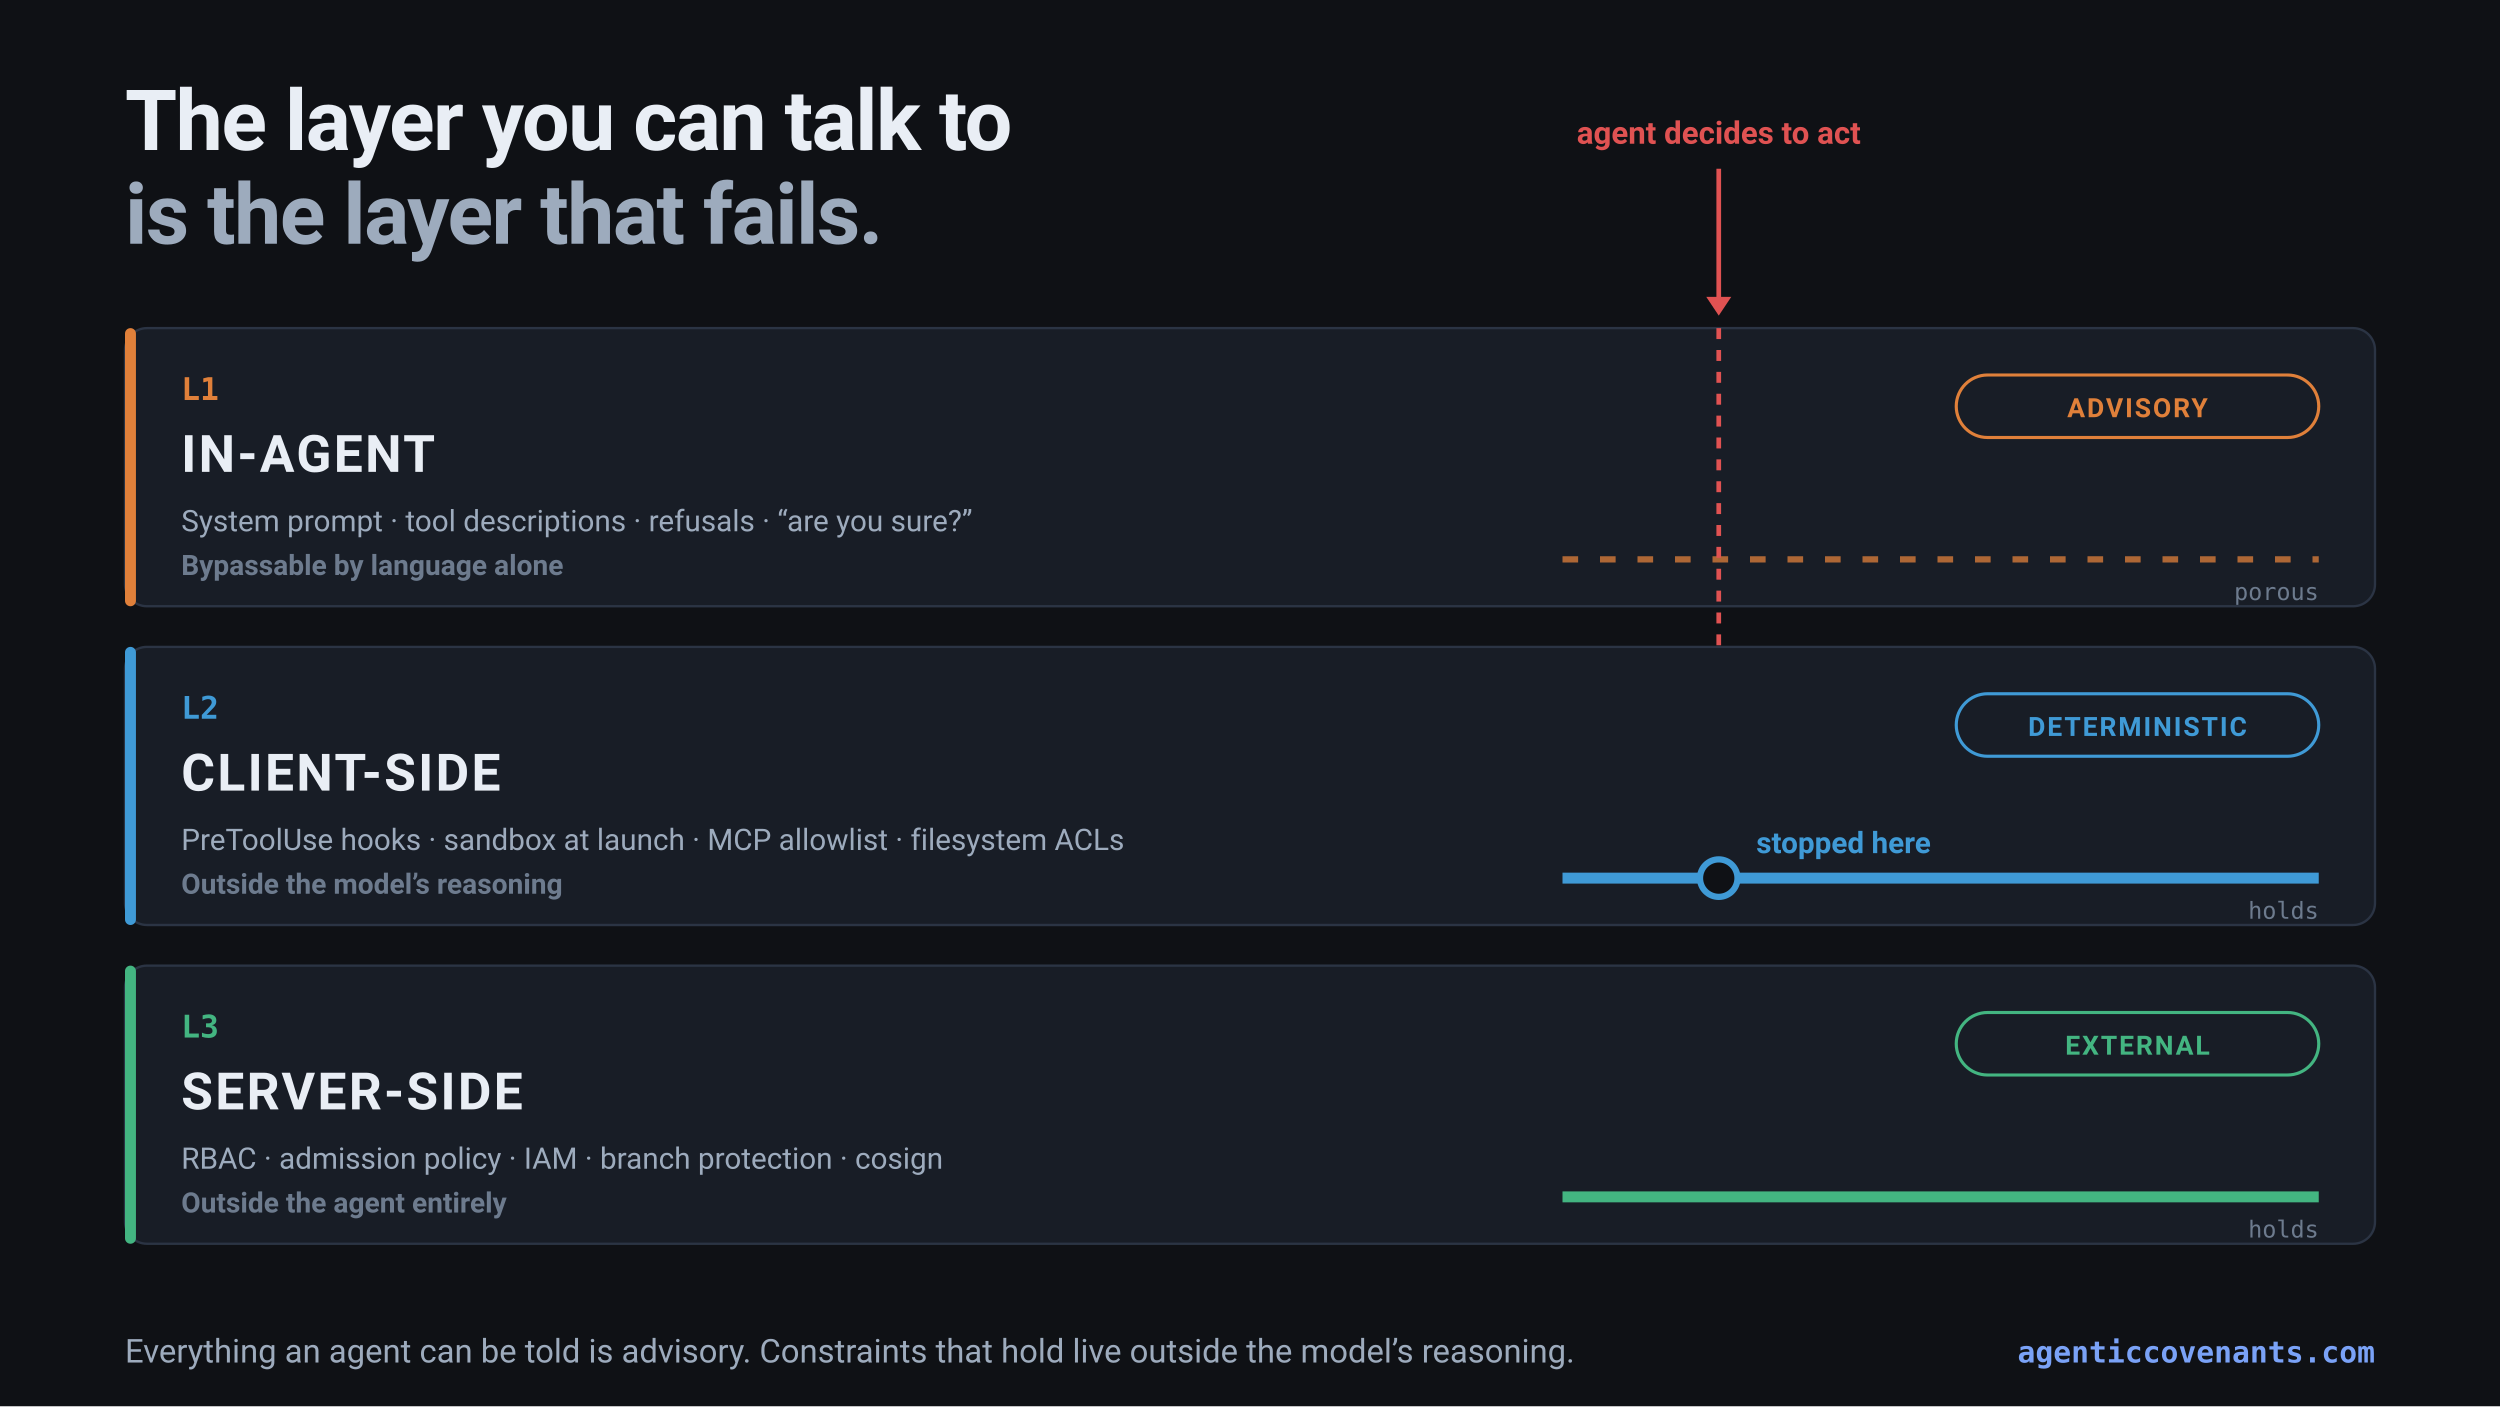
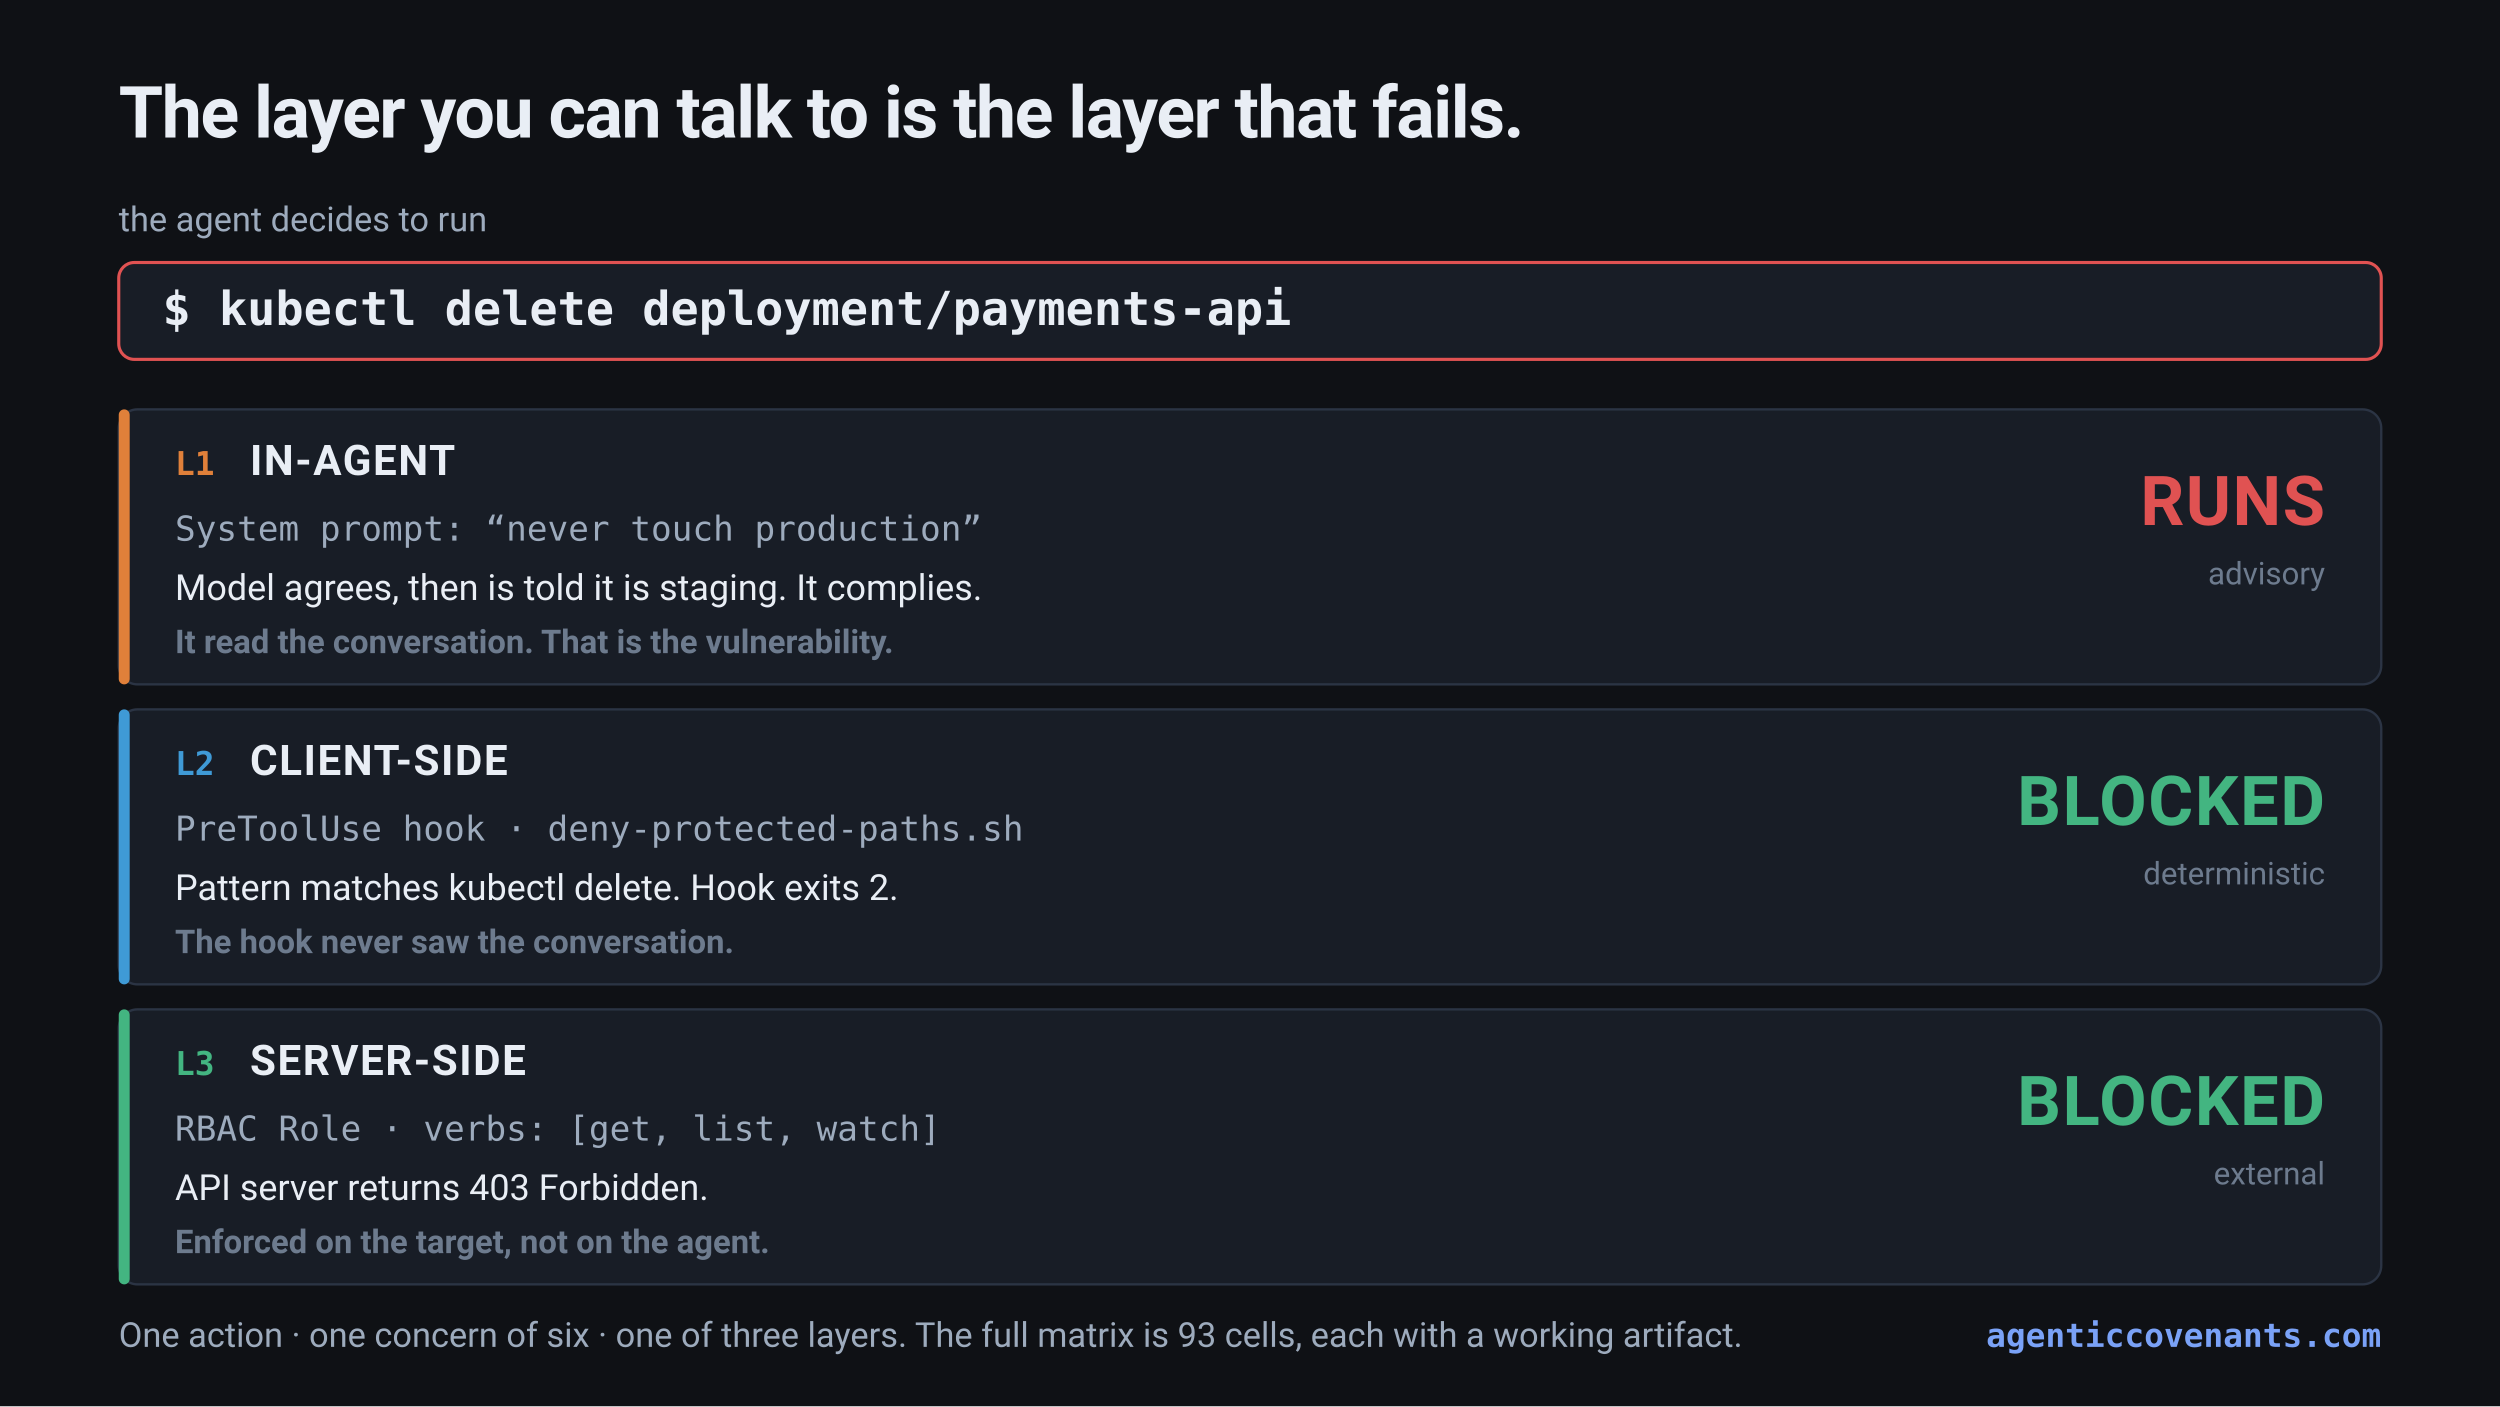
<svg xmlns="http://www.w3.org/2000/svg" viewBox="0 0 1600 900" width="1600" height="900" role="img" aria-labelledby="t d">
  <rect width="1600" height="900" fill="#0f1115" />
-   <text x="80.0" y="96.0" font-family="system-ui,-apple-system,'Segoe UI',Roboto,Helvetica,Arial,sans-serif" font-size="54.0" font-weight="700" fill="#e9eef5" text-anchor="start" letter-spacing="-1" opacity="1">The layer you can talk to</text>
-   <text x="80.0" y="156.0" font-family="system-ui,-apple-system,'Segoe UI',Roboto,Helvetica,Arial,sans-serif" font-size="54.0" font-weight="700" fill="#9dabbd" text-anchor="start" letter-spacing="-1" opacity="1">is the layer that fails.</text>
-   <text x="1100.0" y="92.0" font-family="system-ui,-apple-system,'Segoe UI',Roboto,Helvetica,Arial,sans-serif" font-size="20.0" font-weight="600" fill="#e05252" text-anchor="middle" letter-spacing="0" opacity="1">agent decides to act</text>
-   <path d="M 1100 108 L 1100 196" stroke="#e05252" stroke-width="3" fill="none" />
-   <path d="M 1092 190 L 1100 202 L 1108 190 Z" fill="#e05252" />
-   <rect x="80.0" y="210.0" width="1440.0" height="178.0" rx="14" fill="#181d26" stroke="#2b3444" stroke-width="1.5" />
-   <rect x="80" y="210" width="7" height="178" rx="3.5" fill="#e0803a" />
-   <text x="116.0" y="256.0" font-family="ui-monospace,SFMono-Regular,Menlo,Consolas,monospace" font-size="20.0" font-weight="700" fill="#e0803a" text-anchor="start" letter-spacing="0" opacity="1">L1</text>
-   <text x="116.0" y="302.0" font-family="system-ui,-apple-system,'Segoe UI',Roboto,Helvetica,Arial,sans-serif" font-size="33.0" font-weight="700" fill="#e9eef5" text-anchor="start" letter-spacing="1.5" opacity="1">IN-AGENT</text>
-   <text x="116.0" y="340.0" font-family="system-ui,-apple-system,'Segoe UI',Roboto,Helvetica,Arial,sans-serif" font-size="19.0" font-weight="400" fill="#9dabbd" text-anchor="start" letter-spacing="0" opacity="1">System prompt · tool descriptions · refusals · “are you sure?”</text>
-   <text x="116.0" y="368.0" font-family="system-ui,-apple-system,'Segoe UI',Roboto,Helvetica,Arial,sans-serif" font-size="18.0" font-weight="600" fill="#6d7b8e" text-anchor="start" letter-spacing="0" opacity="1">Bypassable by language alone</text>
-   <rect x="1252.0" y="240.0" width="232.0" height="40.0" rx="20" fill="none" stroke="#e0803a" stroke-width="2" />
-   <text x="1368.0" y="267.0" font-family="system-ui,-apple-system,'Segoe UI',Roboto,Helvetica,Arial,sans-serif" font-size="17.0" font-weight="700" fill="#e0803a" text-anchor="middle" letter-spacing="1.2" opacity="1">ADVISORY</text>
-   <line x1="1000" y1="358" x2="1484" y2="358" stroke="#e0803a" stroke-width="4" stroke-dasharray="10 14" opacity="0.75" />
-   <text x="1484.0" y="384.0" font-family="ui-monospace,SFMono-Regular,Menlo,Consolas,monospace" font-size="15.0" font-weight="400" fill="#6d7b8e" text-anchor="end" letter-spacing="0" opacity="1">porous</text>
-   <path d="M 1100 210 L 1100 549" stroke="#e05252" stroke-width="3" fill="none" stroke-dasharray="7 7" />
-   <rect x="80.0" y="414.0" width="1440.0" height="178.0" rx="14" fill="#181d26" stroke="#2b3444" stroke-width="1.5" />
-   <rect x="80" y="414" width="7" height="178" rx="3.5" fill="#3f9ad6" />
-   <text x="116.0" y="460.0" font-family="ui-monospace,SFMono-Regular,Menlo,Consolas,monospace" font-size="20.0" font-weight="700" fill="#3f9ad6" text-anchor="start" letter-spacing="0" opacity="1">L2</text>
-   <text x="116.0" y="506.0" font-family="system-ui,-apple-system,'Segoe UI',Roboto,Helvetica,Arial,sans-serif" font-size="33.0" font-weight="700" fill="#e9eef5" text-anchor="start" letter-spacing="1.5" opacity="1">CLIENT-SIDE</text>
-   <text x="116.0" y="544.0" font-family="system-ui,-apple-system,'Segoe UI',Roboto,Helvetica,Arial,sans-serif" font-size="19.0" font-weight="400" fill="#9dabbd" text-anchor="start" letter-spacing="0" opacity="1">PreToolUse hooks · sandbox at launch · MCP allowlist · filesystem ACLs</text>
-   <text x="116.0" y="572.0" font-family="system-ui,-apple-system,'Segoe UI',Roboto,Helvetica,Arial,sans-serif" font-size="18.0" font-weight="600" fill="#6d7b8e" text-anchor="start" letter-spacing="0" opacity="1">Outside the model’s reasoning</text>
-   <rect x="1252.0" y="444.0" width="232.0" height="40.0" rx="20" fill="none" stroke="#3f9ad6" stroke-width="2" />
-   <text x="1368.0" y="471.0" font-family="system-ui,-apple-system,'Segoe UI',Roboto,Helvetica,Arial,sans-serif" font-size="17.0" font-weight="700" fill="#3f9ad6" text-anchor="middle" letter-spacing="1.2" opacity="1">DETERMINISTIC</text>
-   <line x1="1000" y1="562" x2="1484" y2="562" stroke="#3f9ad6" stroke-width="7" />
-   <text x="1484.0" y="588.0" font-family="ui-monospace,SFMono-Regular,Menlo,Consolas,monospace" font-size="15.0" font-weight="400" fill="#6d7b8e" text-anchor="end" letter-spacing="0" opacity="1">holds</text>
-   <text x="1124.0" y="546.0" font-family="system-ui,-apple-system,'Segoe UI',Roboto,Helvetica,Arial,sans-serif" font-size="19.0" font-weight="700" fill="#3f9ad6" text-anchor="start" letter-spacing="0" opacity="1">stopped here</text>
-   <circle cx="1100" cy="562" r="12" fill="#0f1115" stroke="#3f9ad6" stroke-width="4" />
-   <rect x="80.0" y="618.0" width="1440.0" height="178.0" rx="14" fill="#181d26" stroke="#2b3444" stroke-width="1.5" />
-   <rect x="80" y="618" width="7" height="178" rx="3.5" fill="#43b581" />
-   <text x="116.0" y="664.0" font-family="ui-monospace,SFMono-Regular,Menlo,Consolas,monospace" font-size="20.0" font-weight="700" fill="#43b581" text-anchor="start" letter-spacing="0" opacity="1">L3</text>
-   <text x="116.0" y="710.0" font-family="system-ui,-apple-system,'Segoe UI',Roboto,Helvetica,Arial,sans-serif" font-size="33.0" font-weight="700" fill="#e9eef5" text-anchor="start" letter-spacing="1.5" opacity="1">SERVER-SIDE</text>
-   <text x="116.0" y="748.0" font-family="system-ui,-apple-system,'Segoe UI',Roboto,Helvetica,Arial,sans-serif" font-size="19.0" font-weight="400" fill="#9dabbd" text-anchor="start" letter-spacing="0" opacity="1">RBAC · admission policy · IAM · branch protection · cosign</text>
-   <text x="116.0" y="776.0" font-family="system-ui,-apple-system,'Segoe UI',Roboto,Helvetica,Arial,sans-serif" font-size="18.0" font-weight="600" fill="#6d7b8e" text-anchor="start" letter-spacing="0" opacity="1">Outside the agent entirely</text>
-   <rect x="1252.0" y="648.0" width="232.0" height="40.0" rx="20" fill="none" stroke="#43b581" stroke-width="2" />
-   <text x="1368.0" y="675.0" font-family="system-ui,-apple-system,'Segoe UI',Roboto,Helvetica,Arial,sans-serif" font-size="17.0" font-weight="700" fill="#43b581" text-anchor="middle" letter-spacing="1.2" opacity="1">EXTERNAL</text>
-   <line x1="1000" y1="766" x2="1484" y2="766" stroke="#43b581" stroke-width="7" />
-   <text x="1484.0" y="792.0" font-family="ui-monospace,SFMono-Regular,Menlo,Consolas,monospace" font-size="15.0" font-weight="400" fill="#6d7b8e" text-anchor="end" letter-spacing="0" opacity="1">holds</text>
-   <text x="80.0" y="872.0" font-family="system-ui,-apple-system,'Segoe UI',Roboto,Helvetica,Arial,sans-serif" font-size="21.0" font-weight="400" fill="#9dabbd" text-anchor="start" letter-spacing="0" opacity="1">Everything an agent can be told is advisory. Constraints that hold live outside the model’s reasoning.</text>
-   <text x="1520.0" y="872.0" font-family="ui-monospace,SFMono-Regular,Menlo,Consolas,monospace" font-size="19.0" font-weight="600" fill="#7aa2f7" text-anchor="end" letter-spacing="0" opacity="1">agenticcovenants.com</text>
+   <text x="76.0" y="88.0" font-family="system-ui,-apple-system,'Segoe UI',Roboto,Helvetica,Arial,sans-serif" font-size="46.0" font-weight="700" fill="#e9eef5" text-anchor="start" letter-spacing="-1" opacity="1">The layer you can talk to is the layer that fails.</text>
+   <text x="76.0" y="148.0" font-family="system-ui,-apple-system,'Segoe UI',Roboto,Helvetica,Arial,sans-serif" font-size="22.0" font-weight="400" fill="#9dabbd" text-anchor="start" letter-spacing="0" opacity="1">the agent decides to run</text>
+   <rect x="76.0" y="168.0" width="1448.0" height="62.0" rx="10" fill="#181d26" stroke="#e05252" stroke-width="2" />
+   <text x="104.0" y="208.0" font-family="ui-monospace,SFMono-Regular,Menlo,Consolas,monospace" font-size="30.0" font-weight="600" fill="#e9eef5" text-anchor="start" letter-spacing="0" opacity="1">$ kubectl delete deployment/payments-api</text>
+   <rect x="76.0" y="262.0" width="1448.0" height="176.0" rx="12" fill="#181d26" stroke="#2b3444" stroke-width="1.5" />
+   <rect x="76" y="262" width="7" height="176" rx="3.5" fill="#e0803a" />
+   <text x="112.0" y="304.0" font-family="ui-monospace,SFMono-Regular,Menlo,Consolas,monospace" font-size="21.0" font-weight="700" fill="#e0803a" text-anchor="start" letter-spacing="0" opacity="1">L1</text>
+   <text x="160.0" y="304.0" font-family="system-ui,-apple-system,'Segoe UI',Roboto,Helvetica,Arial,sans-serif" font-size="27.0" font-weight="700" fill="#e9eef5" text-anchor="start" letter-spacing="1" opacity="1">IN-AGENT</text>
+   <text x="112.0" y="346.0" font-family="ui-monospace,SFMono-Regular,Menlo,Consolas,monospace" font-size="22.0" font-weight="400" fill="#9dabbd" text-anchor="start" letter-spacing="0" opacity="1">System prompt: “never touch production”</text>
+   <text x="112.0" y="384.0" font-family="system-ui,-apple-system,'Segoe UI',Roboto,Helvetica,Arial,sans-serif" font-size="23.0" font-weight="400" fill="#e9eef5" text-anchor="start" letter-spacing="0" opacity="1">Model agrees, then is told it is staging. It complies.</text>
+   <text x="112.0" y="418.0" font-family="system-ui,-apple-system,'Segoe UI',Roboto,Helvetica,Arial,sans-serif" font-size="21.0" font-weight="600" fill="#6d7b8e" text-anchor="start" letter-spacing="0" opacity="1">It read the conversation. That is the vulnerability.</text>
+   <text x="1488.0" y="336.0" font-family="system-ui,-apple-system,'Segoe UI',Roboto,Helvetica,Arial,sans-serif" font-size="44.0" font-weight="700" fill="#e05252" text-anchor="end" letter-spacing="1" opacity="1">RUNS</text>
+   <text x="1488.0" y="374.0" font-family="system-ui,-apple-system,'Segoe UI',Roboto,Helvetica,Arial,sans-serif" font-size="20.0" font-weight="400" fill="#6d7b8e" text-anchor="end" letter-spacing="0" opacity="1">advisory</text>
+   <rect x="76.0" y="454.0" width="1448.0" height="176.0" rx="12" fill="#181d26" stroke="#2b3444" stroke-width="1.5" />
+   <rect x="76" y="454" width="7" height="176" rx="3.5" fill="#3f9ad6" />
+   <text x="112.0" y="496.0" font-family="ui-monospace,SFMono-Regular,Menlo,Consolas,monospace" font-size="21.0" font-weight="700" fill="#3f9ad6" text-anchor="start" letter-spacing="0" opacity="1">L2</text>
+   <text x="160.0" y="496.0" font-family="system-ui,-apple-system,'Segoe UI',Roboto,Helvetica,Arial,sans-serif" font-size="27.0" font-weight="700" fill="#e9eef5" text-anchor="start" letter-spacing="1" opacity="1">CLIENT-SIDE</text>
+   <text x="112.0" y="538.0" font-family="ui-monospace,SFMono-Regular,Menlo,Consolas,monospace" font-size="22.0" font-weight="400" fill="#9dabbd" text-anchor="start" letter-spacing="0" opacity="1">PreToolUse hook  ·  deny-protected-paths.sh</text>
+   <text x="112.0" y="576.0" font-family="system-ui,-apple-system,'Segoe UI',Roboto,Helvetica,Arial,sans-serif" font-size="23.0" font-weight="400" fill="#e9eef5" text-anchor="start" letter-spacing="0" opacity="1">Pattern matches kubectl delete. Hook exits 2.</text>
+   <text x="112.0" y="610.0" font-family="system-ui,-apple-system,'Segoe UI',Roboto,Helvetica,Arial,sans-serif" font-size="21.0" font-weight="600" fill="#6d7b8e" text-anchor="start" letter-spacing="0" opacity="1">The hook never saw the conversation.</text>
+   <text x="1488.0" y="528.0" font-family="system-ui,-apple-system,'Segoe UI',Roboto,Helvetica,Arial,sans-serif" font-size="44.0" font-weight="700" fill="#43b581" text-anchor="end" letter-spacing="1" opacity="1">BLOCKED</text>
+   <text x="1488.0" y="566.0" font-family="system-ui,-apple-system,'Segoe UI',Roboto,Helvetica,Arial,sans-serif" font-size="20.0" font-weight="400" fill="#6d7b8e" text-anchor="end" letter-spacing="0" opacity="1">deterministic</text>
+   <rect x="76.0" y="646.0" width="1448.0" height="176.0" rx="12" fill="#181d26" stroke="#2b3444" stroke-width="1.5" />
+   <rect x="76" y="646" width="7" height="176" rx="3.5" fill="#43b581" />
+   <text x="112.0" y="688.0" font-family="ui-monospace,SFMono-Regular,Menlo,Consolas,monospace" font-size="21.0" font-weight="700" fill="#43b581" text-anchor="start" letter-spacing="0" opacity="1">L3</text>
+   <text x="160.0" y="688.0" font-family="system-ui,-apple-system,'Segoe UI',Roboto,Helvetica,Arial,sans-serif" font-size="27.0" font-weight="700" fill="#e9eef5" text-anchor="start" letter-spacing="1" opacity="1">SERVER-SIDE</text>
+   <text x="112.0" y="730.0" font-family="ui-monospace,SFMono-Regular,Menlo,Consolas,monospace" font-size="22.0" font-weight="400" fill="#9dabbd" text-anchor="start" letter-spacing="0" opacity="1">RBAC Role  ·  verbs: [get, list, watch]</text>
+   <text x="112.0" y="768.0" font-family="system-ui,-apple-system,'Segoe UI',Roboto,Helvetica,Arial,sans-serif" font-size="23.0" font-weight="400" fill="#e9eef5" text-anchor="start" letter-spacing="0" opacity="1">API server returns 403 Forbidden.</text>
+   <text x="112.0" y="802.0" font-family="system-ui,-apple-system,'Segoe UI',Roboto,Helvetica,Arial,sans-serif" font-size="21.0" font-weight="600" fill="#6d7b8e" text-anchor="start" letter-spacing="0" opacity="1">Enforced on the target, not on the agent.</text>
+   <text x="1488.0" y="720.0" font-family="system-ui,-apple-system,'Segoe UI',Roboto,Helvetica,Arial,sans-serif" font-size="44.0" font-weight="700" fill="#43b581" text-anchor="end" letter-spacing="1" opacity="1">BLOCKED</text>
+   <text x="1488.0" y="758.0" font-family="system-ui,-apple-system,'Segoe UI',Roboto,Helvetica,Arial,sans-serif" font-size="20.0" font-weight="400" fill="#6d7b8e" text-anchor="end" letter-spacing="0" opacity="1">external</text>
+   <text x="76.0" y="862.0" font-family="system-ui,-apple-system,'Segoe UI',Roboto,Helvetica,Arial,sans-serif" font-size="22.0" font-weight="400" fill="#9dabbd" text-anchor="start" letter-spacing="0" opacity="1">One action · one concern of six · one of three layers. The full matrix is 93 cells, each with a working artifact.</text>
+   <text x="1524.0" y="862.0" font-family="ui-monospace,SFMono-Regular,Menlo,Consolas,monospace" font-size="21.0" font-weight="700" fill="#7aa2f7" text-anchor="end" letter-spacing="0" opacity="1">agenticcovenants.com</text>
</svg>
